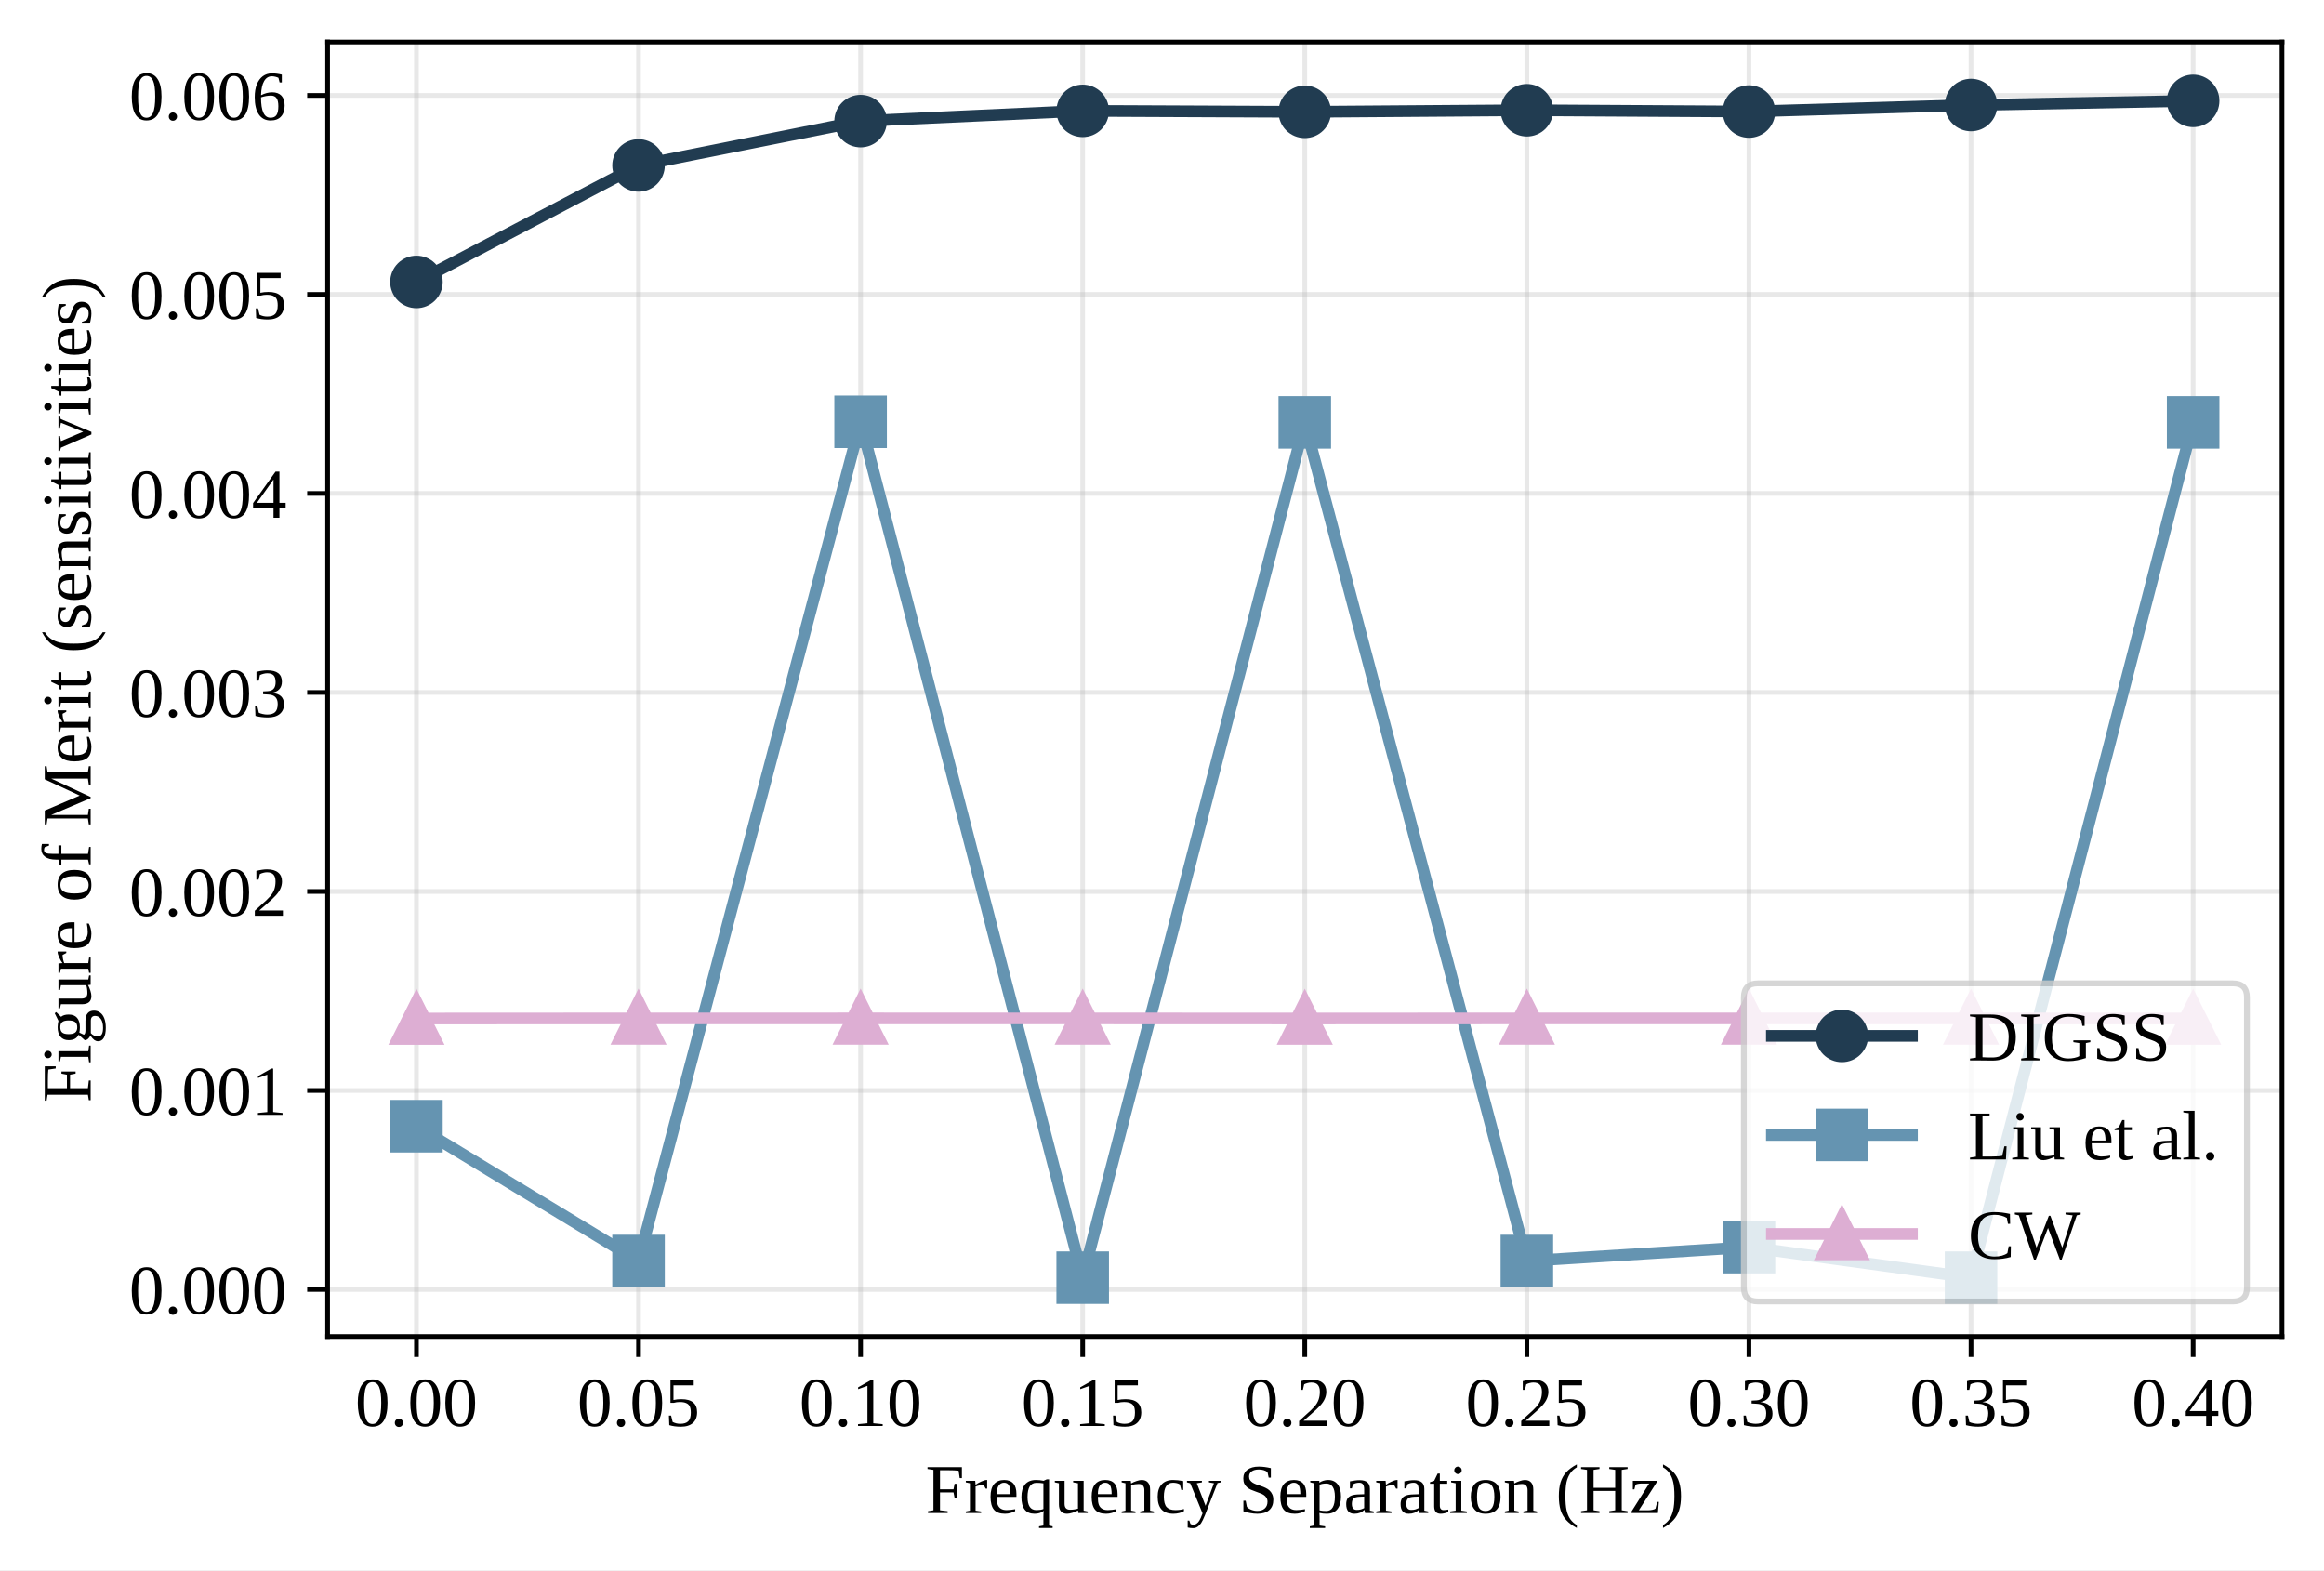
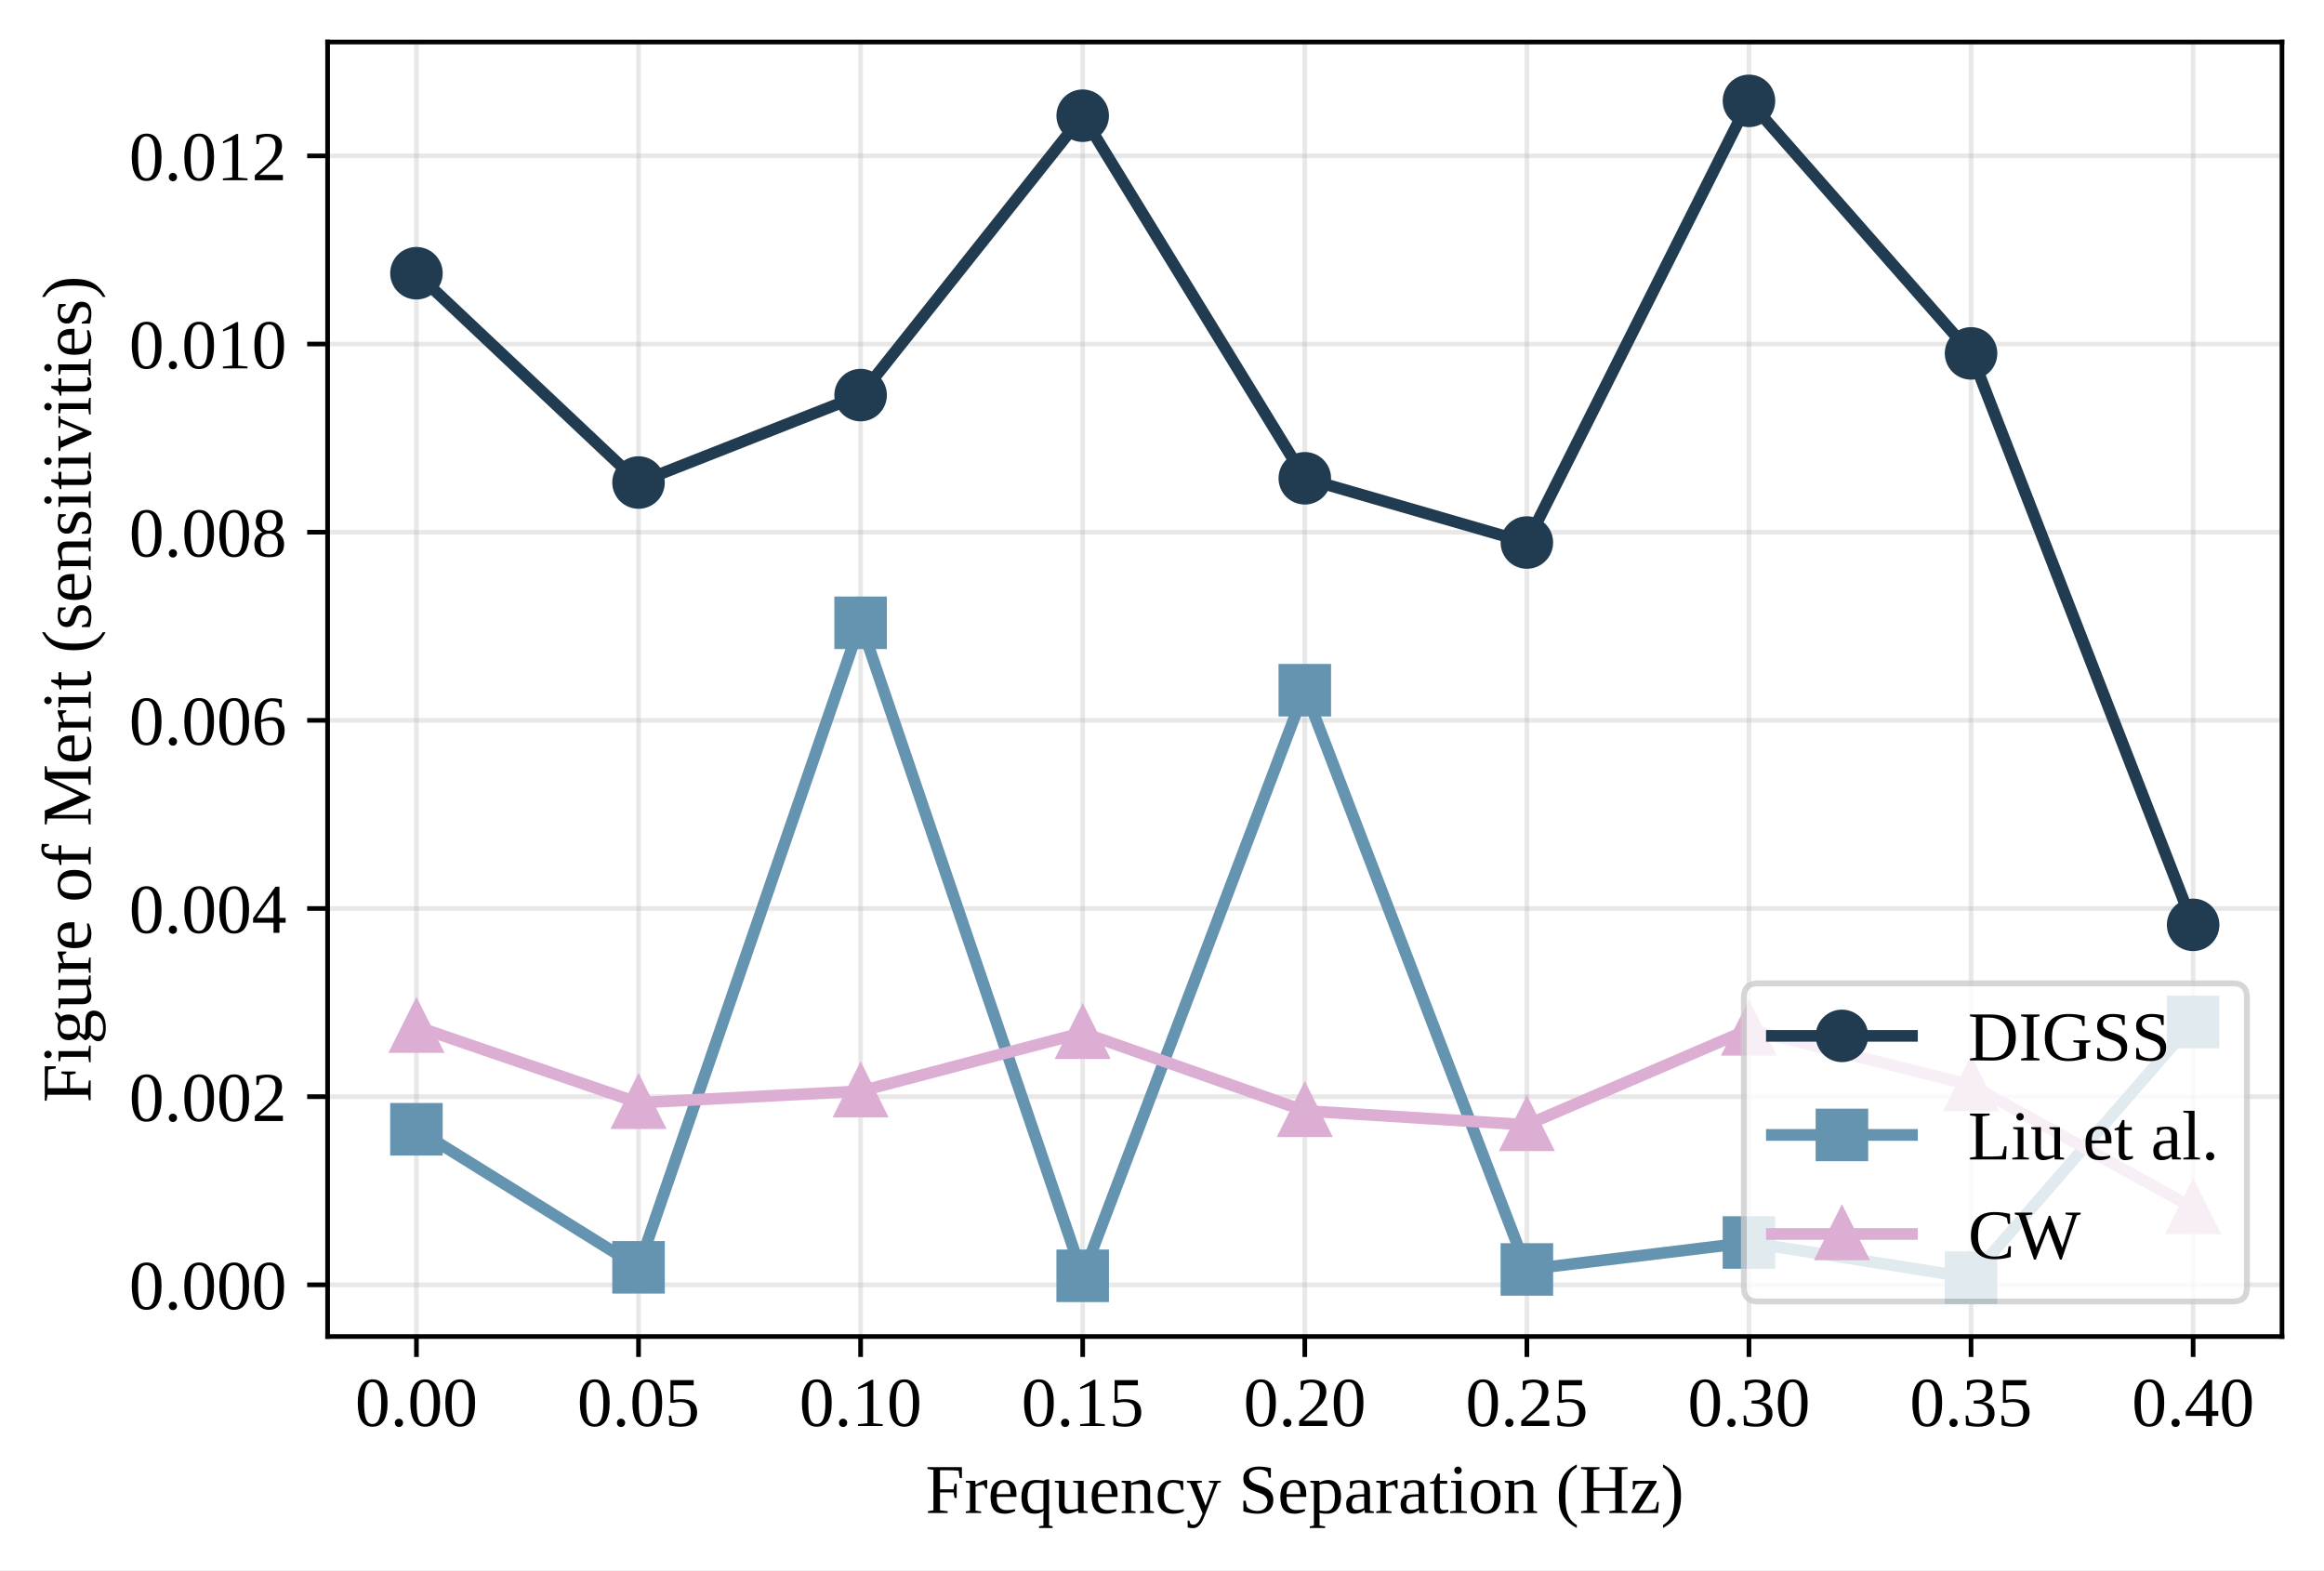
<svg xmlns="http://www.w3.org/2000/svg" xmlns:xlink="http://www.w3.org/1999/xlink" width="398.122pt" height="268.981pt" viewBox="0 0 398.122 268.981" version="1.1">
  <defs>
    <style type="text/css">*{stroke-linejoin: round; stroke-linecap: butt}</style>
  </defs>
  <g id="figure_1">
    <g id="patch_1">
      <path d="M 0 268.981  L 398.122 268.981  L 398.122 0  L 0 0  z " style="fill: #ffffff" />
    </g>
    <g id="axes_1">
      <g id="patch_2">
        <path d="M 56.122 228.96  L 390.922 228.96  L 390.922 7.2  L 56.122 7.2  z " style="fill: #ffffff" />
      </g>
      <g id="matplotlib.axis_1">
        <g id="xtick_1">
          <g id="line2d_1">
-             <path d="M 71.34 228.96  L 71.34 7.2  " clip-path="url(#p230dc18a54)" style="fill: none; stroke: #b0b0b0; stroke-opacity: 0.3; stroke-width: 0.8; stroke-linecap: square" />
+             <path d="M 71.34 228.96  L 71.34 7.2  " clip-path="url(#pbace0aeeb3)" style="fill: none; stroke: #b0b0b0; stroke-opacity: 0.3; stroke-width: 0.8; stroke-linecap: square" />
          </g>
          <g id="line2d_2">
            <defs>
-               <path id="m657483cf18" d="M 0 0  L 0 3.5  " style="stroke: #000000; stroke-width: 0.8" />
+               <path id="m7e9150fbee" d="M 0 0  L 0 3.5  " style="stroke: #000000; stroke-width: 0.8" />
            </defs>
            <g>
-               <use xlink:href="#m657483cf18" x="71.34" y="228.96" style="stroke: #000000; stroke-width: 0.8" />
+               <use xlink:href="#m7e9150fbee" x="71.34" y="228.96" style="stroke: #000000; stroke-width: 0.8" />
            </g>
          </g>
          <g id="text_1">
            <text style="font: 12px 'Times New Roman', 'Times', serif; text-anchor: middle" x="71.34" y="244.292" transform="rotate(-0 71.34006 244.2925)">0.00</text>
          </g>
        </g>
        <g id="xtick_2">
          <g id="line2d_3">
-             <path d="M 109.386 228.96  L 109.386 7.2  " clip-path="url(#p230dc18a54)" style="fill: none; stroke: #b0b0b0; stroke-opacity: 0.3; stroke-width: 0.8; stroke-linecap: square" />
+             <path d="M 109.386 228.96  L 109.386 7.2  " clip-path="url(#pbace0aeeb3)" style="fill: none; stroke: #b0b0b0; stroke-opacity: 0.3; stroke-width: 0.8; stroke-linecap: square" />
          </g>
          <g id="line2d_4">
            <g>
-               <use xlink:href="#m657483cf18" x="109.386" y="228.96" style="stroke: #000000; stroke-width: 0.8" />
+               <use xlink:href="#m7e9150fbee" x="109.386" y="228.96" style="stroke: #000000; stroke-width: 0.8" />
            </g>
          </g>
          <g id="text_2">
            <text style="font: 12px 'Times New Roman', 'Times', serif; text-anchor: middle" x="109.386" y="244.292" transform="rotate(-0 109.3855 244.2925)">0.05</text>
          </g>
        </g>
        <g id="xtick_3">
          <g id="line2d_5">
-             <path d="M 147.431 228.96  L 147.431 7.2  " clip-path="url(#p230dc18a54)" style="fill: none; stroke: #b0b0b0; stroke-opacity: 0.3; stroke-width: 0.8; stroke-linecap: square" />
+             <path d="M 147.431 228.96  L 147.431 7.2  " clip-path="url(#pbace0aeeb3)" style="fill: none; stroke: #b0b0b0; stroke-opacity: 0.3; stroke-width: 0.8; stroke-linecap: square" />
          </g>
          <g id="line2d_6">
            <g>
-               <use xlink:href="#m657483cf18" x="147.431" y="228.96" style="stroke: #000000; stroke-width: 0.8" />
+               <use xlink:href="#m7e9150fbee" x="147.431" y="228.96" style="stroke: #000000; stroke-width: 0.8" />
            </g>
          </g>
          <g id="text_3">
            <text style="font: 12px 'Times New Roman', 'Times', serif; text-anchor: middle" x="147.431" y="244.292" transform="rotate(-0 147.431 244.2925)">0.10</text>
          </g>
        </g>
        <g id="xtick_4">
          <g id="line2d_7">
-             <path d="M 185.476 228.96  L 185.476 7.2  " clip-path="url(#p230dc18a54)" style="fill: none; stroke: #b0b0b0; stroke-opacity: 0.3; stroke-width: 0.8; stroke-linecap: square" />
+             <path d="M 185.476 228.96  L 185.476 7.2  " clip-path="url(#pbace0aeeb3)" style="fill: none; stroke: #b0b0b0; stroke-opacity: 0.3; stroke-width: 0.8; stroke-linecap: square" />
          </g>
          <g id="line2d_8">
            <g>
-               <use xlink:href="#m657483cf18" x="185.476" y="228.96" style="stroke: #000000; stroke-width: 0.8" />
+               <use xlink:href="#m7e9150fbee" x="185.476" y="228.96" style="stroke: #000000; stroke-width: 0.8" />
            </g>
          </g>
          <g id="text_4">
            <text style="font: 12px 'Times New Roman', 'Times', serif; text-anchor: middle" x="185.476" y="244.292" transform="rotate(-0 185.4764 244.2925)">0.15</text>
          </g>
        </g>
        <g id="xtick_5">
          <g id="line2d_9">
-             <path d="M 223.522 228.96  L 223.522 7.2  " clip-path="url(#p230dc18a54)" style="fill: none; stroke: #b0b0b0; stroke-opacity: 0.3; stroke-width: 0.8; stroke-linecap: square" />
+             <path d="M 223.522 228.96  L 223.522 7.2  " clip-path="url(#pbace0aeeb3)" style="fill: none; stroke: #b0b0b0; stroke-opacity: 0.3; stroke-width: 0.8; stroke-linecap: square" />
          </g>
          <g id="line2d_10">
            <g>
-               <use xlink:href="#m657483cf18" x="223.522" y="228.96" style="stroke: #000000; stroke-width: 0.8" />
+               <use xlink:href="#m7e9150fbee" x="223.522" y="228.96" style="stroke: #000000; stroke-width: 0.8" />
            </g>
          </g>
          <g id="text_5">
            <text style="font: 12px 'Times New Roman', 'Times', serif; text-anchor: middle" x="223.522" y="244.292" transform="rotate(-0 223.5219 244.2925)">0.20</text>
          </g>
        </g>
        <g id="xtick_6">
          <g id="line2d_11">
-             <path d="M 261.567 228.96  L 261.567 7.2  " clip-path="url(#p230dc18a54)" style="fill: none; stroke: #b0b0b0; stroke-opacity: 0.3; stroke-width: 0.8; stroke-linecap: square" />
+             <path d="M 261.567 228.96  L 261.567 7.2  " clip-path="url(#pbace0aeeb3)" style="fill: none; stroke: #b0b0b0; stroke-opacity: 0.3; stroke-width: 0.8; stroke-linecap: square" />
          </g>
          <g id="line2d_12">
            <g>
-               <use xlink:href="#m657483cf18" x="261.567" y="228.96" style="stroke: #000000; stroke-width: 0.8" />
+               <use xlink:href="#m7e9150fbee" x="261.567" y="228.96" style="stroke: #000000; stroke-width: 0.8" />
            </g>
          </g>
          <g id="text_6">
            <text style="font: 12px 'Times New Roman', 'Times', serif; text-anchor: middle" x="261.567" y="244.292" transform="rotate(-0 261.5673 244.2925)">0.25</text>
          </g>
        </g>
        <g id="xtick_7">
          <g id="line2d_13">
-             <path d="M 299.613 228.96  L 299.613 7.2  " clip-path="url(#p230dc18a54)" style="fill: none; stroke: #b0b0b0; stroke-opacity: 0.3; stroke-width: 0.8; stroke-linecap: square" />
+             <path d="M 299.613 228.96  L 299.613 7.2  " clip-path="url(#pbace0aeeb3)" style="fill: none; stroke: #b0b0b0; stroke-opacity: 0.3; stroke-width: 0.8; stroke-linecap: square" />
          </g>
          <g id="line2d_14">
            <g>
-               <use xlink:href="#m657483cf18" x="299.613" y="228.96" style="stroke: #000000; stroke-width: 0.8" />
+               <use xlink:href="#m7e9150fbee" x="299.613" y="228.96" style="stroke: #000000; stroke-width: 0.8" />
            </g>
          </g>
          <g id="text_7">
            <text style="font: 12px 'Times New Roman', 'Times', serif; text-anchor: middle" x="299.613" y="244.292" transform="rotate(-0 299.6128 244.2925)">0.30</text>
          </g>
        </g>
        <g id="xtick_8">
          <g id="line2d_15">
-             <path d="M 337.658 228.96  L 337.658 7.2  " clip-path="url(#p230dc18a54)" style="fill: none; stroke: #b0b0b0; stroke-opacity: 0.3; stroke-width: 0.8; stroke-linecap: square" />
+             <path d="M 337.658 228.96  L 337.658 7.2  " clip-path="url(#pbace0aeeb3)" style="fill: none; stroke: #b0b0b0; stroke-opacity: 0.3; stroke-width: 0.8; stroke-linecap: square" />
          </g>
          <g id="line2d_16">
            <g>
-               <use xlink:href="#m657483cf18" x="337.658" y="228.96" style="stroke: #000000; stroke-width: 0.8" />
+               <use xlink:href="#m7e9150fbee" x="337.658" y="228.96" style="stroke: #000000; stroke-width: 0.8" />
            </g>
          </g>
          <g id="text_8">
            <text style="font: 12px 'Times New Roman', 'Times', serif; text-anchor: middle" x="337.658" y="244.292" transform="rotate(-0 337.6582 244.2925)">0.35</text>
          </g>
        </g>
        <g id="xtick_9">
          <g id="line2d_17">
-             <path d="M 375.704 228.96  L 375.704 7.2  " clip-path="url(#p230dc18a54)" style="fill: none; stroke: #b0b0b0; stroke-opacity: 0.3; stroke-width: 0.8; stroke-linecap: square" />
+             <path d="M 375.704 228.96  L 375.704 7.2  " clip-path="url(#pbace0aeeb3)" style="fill: none; stroke: #b0b0b0; stroke-opacity: 0.3; stroke-width: 0.8; stroke-linecap: square" />
          </g>
          <g id="line2d_18">
            <g>
-               <use xlink:href="#m657483cf18" x="375.704" y="228.96" style="stroke: #000000; stroke-width: 0.8" />
+               <use xlink:href="#m7e9150fbee" x="375.704" y="228.96" style="stroke: #000000; stroke-width: 0.8" />
            </g>
          </g>
          <g id="text_9">
            <text style="font: 12px 'Times New Roman', 'Times', serif; text-anchor: middle" x="375.704" y="244.292" transform="rotate(-0 375.7037 244.2925)">0.40</text>
          </g>
        </g>
        <g id="text_10">
          <text style="font: 12px 'Times New Roman', 'Times', serif; text-anchor: middle" x="223.522" y="259.192" transform="rotate(-0 223.5219 259.1919)">Frequency Separation (Hz)</text>
        </g>
      </g>
      <g id="matplotlib.axis_2">
        <g id="ytick_1">
          <g id="line2d_19">
-             <path d="M 56.122 220.904  L 390.922 220.904  " clip-path="url(#p230dc18a54)" style="fill: none; stroke: #b0b0b0; stroke-opacity: 0.3; stroke-width: 0.8; stroke-linecap: square" />
+             <path d="M 56.122 220.103  L 390.922 220.103  " clip-path="url(#pbace0aeeb3)" style="fill: none; stroke: #b0b0b0; stroke-opacity: 0.3; stroke-width: 0.8; stroke-linecap: square" />
          </g>
          <g id="line2d_20">
            <defs>
-               <path id="m6c6e6bea4b" d="M 0 0  L -3.5 0  " style="stroke: #000000; stroke-width: 0.8" />
+               <path id="md3e3c14c14" d="M 0 0  L -3.5 0  " style="stroke: #000000; stroke-width: 0.8" />
            </defs>
            <g>
-               <use xlink:href="#m6c6e6bea4b" x="56.122" y="220.904" style="stroke: #000000; stroke-width: 0.8" />
+               <use xlink:href="#md3e3c14c14" x="56.122" y="220.103" style="stroke: #000000; stroke-width: 0.8" />
            </g>
          </g>
          <g id="text_11">
-             <text style="font: 12px 'Times New Roman', 'Times', serif; text-anchor: end" x="49.122" y="225.07" transform="rotate(-0 49.12188 225.0699)">0.000</text>
+             <text style="font: 12px 'Times New Roman', 'Times', serif; text-anchor: end" x="49.122" y="224.269" transform="rotate(-0 49.12188 224.2694)">0.000</text>
          </g>
        </g>
        <g id="ytick_2">
          <g id="line2d_21">
-             <path d="M 56.122 186.811  L 390.922 186.811  " clip-path="url(#p230dc18a54)" style="fill: none; stroke: #b0b0b0; stroke-opacity: 0.3; stroke-width: 0.8; stroke-linecap: square" />
+             <path d="M 56.122 187.87  L 390.922 187.87  " clip-path="url(#pbace0aeeb3)" style="fill: none; stroke: #b0b0b0; stroke-opacity: 0.3; stroke-width: 0.8; stroke-linecap: square" />
          </g>
          <g id="line2d_22">
            <g>
-               <use xlink:href="#m6c6e6bea4b" x="56.122" y="186.811" style="stroke: #000000; stroke-width: 0.8" />
+               <use xlink:href="#md3e3c14c14" x="56.122" y="187.87" style="stroke: #000000; stroke-width: 0.8" />
            </g>
          </g>
          <g id="text_12">
-             <text style="font: 12px 'Times New Roman', 'Times', serif; text-anchor: end" x="49.122" y="190.977" transform="rotate(-0 49.12188 190.9774)">0.001</text>
+             <text style="font: 12px 'Times New Roman', 'Times', serif; text-anchor: end" x="49.122" y="192.036" transform="rotate(-0 49.12188 192.0365)">0.002</text>
          </g>
        </g>
        <g id="ytick_3">
          <g id="line2d_23">
-             <path d="M 56.122 152.719  L 390.922 152.719  " clip-path="url(#p230dc18a54)" style="fill: none; stroke: #b0b0b0; stroke-opacity: 0.3; stroke-width: 0.8; stroke-linecap: square" />
+             <path d="M 56.122 155.637  L 390.922 155.637  " clip-path="url(#pbace0aeeb3)" style="fill: none; stroke: #b0b0b0; stroke-opacity: 0.3; stroke-width: 0.8; stroke-linecap: square" />
          </g>
          <g id="line2d_24">
            <g>
-               <use xlink:href="#m6c6e6bea4b" x="56.122" y="152.719" style="stroke: #000000; stroke-width: 0.8" />
+               <use xlink:href="#md3e3c14c14" x="56.122" y="155.637" style="stroke: #000000; stroke-width: 0.8" />
            </g>
          </g>
          <g id="text_13">
-             <text style="font: 12px 'Times New Roman', 'Times', serif; text-anchor: end" x="49.122" y="156.885" transform="rotate(-0 49.12188 156.8849)">0.002</text>
+             <text style="font: 12px 'Times New Roman', 'Times', serif; text-anchor: end" x="49.122" y="159.804" transform="rotate(-0 49.12188 159.8036)">0.004</text>
          </g>
        </g>
        <g id="ytick_4">
          <g id="line2d_25">
-             <path d="M 56.122 118.626  L 390.922 118.626  " clip-path="url(#p230dc18a54)" style="fill: none; stroke: #b0b0b0; stroke-opacity: 0.3; stroke-width: 0.8; stroke-linecap: square" />
+             <path d="M 56.122 123.404  L 390.922 123.404  " clip-path="url(#pbace0aeeb3)" style="fill: none; stroke: #b0b0b0; stroke-opacity: 0.3; stroke-width: 0.8; stroke-linecap: square" />
          </g>
          <g id="line2d_26">
            <g>
-               <use xlink:href="#m6c6e6bea4b" x="56.122" y="118.626" style="stroke: #000000; stroke-width: 0.8" />
+               <use xlink:href="#md3e3c14c14" x="56.122" y="123.404" style="stroke: #000000; stroke-width: 0.8" />
            </g>
          </g>
          <g id="text_14">
-             <text style="font: 12px 'Times New Roman', 'Times', serif; text-anchor: end" x="49.122" y="122.792" transform="rotate(-0 49.12188 122.7924)">0.003</text>
+             <text style="font: 12px 'Times New Roman', 'Times', serif; text-anchor: end" x="49.122" y="127.571" transform="rotate(-0 49.12188 127.5707)">0.006</text>
          </g>
        </g>
        <g id="ytick_5">
          <g id="line2d_27">
-             <path d="M 56.122 84.534  L 390.922 84.534  " clip-path="url(#p230dc18a54)" style="fill: none; stroke: #b0b0b0; stroke-opacity: 0.3; stroke-width: 0.8; stroke-linecap: square" />
+             <path d="M 56.122 91.172  L 390.922 91.172  " clip-path="url(#pbace0aeeb3)" style="fill: none; stroke: #b0b0b0; stroke-opacity: 0.3; stroke-width: 0.8; stroke-linecap: square" />
          </g>
          <g id="line2d_28">
            <g>
-               <use xlink:href="#m6c6e6bea4b" x="56.122" y="84.534" style="stroke: #000000; stroke-width: 0.8" />
+               <use xlink:href="#md3e3c14c14" x="56.122" y="91.172" style="stroke: #000000; stroke-width: 0.8" />
            </g>
          </g>
          <g id="text_15">
-             <text style="font: 12px 'Times New Roman', 'Times', serif; text-anchor: end" x="49.122" y="88.7" transform="rotate(-0 49.12188 88.69984)">0.004</text>
+             <text style="font: 12px 'Times New Roman', 'Times', serif; text-anchor: end" x="49.122" y="95.338" transform="rotate(-0 49.12188 95.33776)">0.008</text>
          </g>
        </g>
        <g id="ytick_6">
          <g id="line2d_29">
-             <path d="M 56.122 50.441  L 390.922 50.441  " clip-path="url(#p230dc18a54)" style="fill: none; stroke: #b0b0b0; stroke-opacity: 0.3; stroke-width: 0.8; stroke-linecap: square" />
+             <path d="M 56.122 58.939  L 390.922 58.939  " clip-path="url(#pbace0aeeb3)" style="fill: none; stroke: #b0b0b0; stroke-opacity: 0.3; stroke-width: 0.8; stroke-linecap: square" />
          </g>
          <g id="line2d_30">
            <g>
-               <use xlink:href="#m6c6e6bea4b" x="56.122" y="50.441" style="stroke: #000000; stroke-width: 0.8" />
+               <use xlink:href="#md3e3c14c14" x="56.122" y="58.939" style="stroke: #000000; stroke-width: 0.8" />
            </g>
          </g>
          <g id="text_16">
-             <text style="font: 12px 'Times New Roman', 'Times', serif; text-anchor: end" x="49.122" y="54.607" transform="rotate(-0 49.12188 54.60732)">0.005</text>
+             <text style="font: 12px 'Times New Roman', 'Times', serif; text-anchor: end" x="49.122" y="63.105" transform="rotate(-0 49.12188 63.10485)">0.010</text>
          </g>
        </g>
        <g id="ytick_7">
          <g id="line2d_31">
-             <path d="M 56.122 16.349  L 390.922 16.349  " clip-path="url(#p230dc18a54)" style="fill: none; stroke: #b0b0b0; stroke-opacity: 0.3; stroke-width: 0.8; stroke-linecap: square" />
+             <path d="M 56.122 26.706  L 390.922 26.706  " clip-path="url(#pbace0aeeb3)" style="fill: none; stroke: #b0b0b0; stroke-opacity: 0.3; stroke-width: 0.8; stroke-linecap: square" />
          </g>
          <g id="line2d_32">
            <g>
-               <use xlink:href="#m6c6e6bea4b" x="56.122" y="16.349" style="stroke: #000000; stroke-width: 0.8" />
+               <use xlink:href="#md3e3c14c14" x="56.122" y="26.706" style="stroke: #000000; stroke-width: 0.8" />
            </g>
          </g>
          <g id="text_17">
-             <text style="font: 12px 'Times New Roman', 'Times', serif; text-anchor: end" x="49.122" y="20.515" transform="rotate(-0 49.12188 20.51481)">0.006</text>
+             <text style="font: 12px 'Times New Roman', 'Times', serif; text-anchor: end" x="49.122" y="30.872" transform="rotate(-0 49.12188 30.87195)">0.012</text>
          </g>
        </g>
        <g id="text_18">
          <text style="font: 12px 'Times New Roman', 'Times', serif; text-anchor: middle" x="15.533" y="118.08" transform="rotate(-90 15.5325 118.08)">Figure of Merit (sensitivities)</text>
        </g>
      </g>
      <g id="line2d_33">
-         <path d="M 71.34 48.3  L 109.386 28.342  L 147.431 20.744  L 185.476 18.991  L 223.522 19.159  L 261.567 18.885  L 299.613 19.108  L 337.658 17.992  L 375.704 17.28  " clip-path="url(#p230dc18a54)" style="fill: none; stroke: #213c51; stroke-width: 2; stroke-linecap: square" />
+         <path d="M 71.34 46.806  L 109.386 82.662  L 147.431 67.684  L 185.476 19.823  L 223.522 81.937  L 261.567 92.942  L 299.613 17.28  L 337.658 60.539  L 375.704 158.439  " clip-path="url(#pbace0aeeb3)" style="fill: none; stroke: #213c51; stroke-width: 2; stroke-linecap: square" />
        <defs>
-           <path id="m0784c4aa31" d="M 0 4  C 1.061 4 2.078 3.579 2.828 2.828  C 3.579 2.078 4 1.061 4 0  C 4 -1.061 3.579 -2.078 2.828 -2.828  C 2.078 -3.579 1.061 -4 0 -4  C -1.061 -4 -2.078 -3.579 -2.828 -2.828  C -3.579 -2.078 -4 -1.061 -4 0  C -4 1.061 -3.579 2.078 -2.828 2.828  C -2.078 3.579 -1.061 4 0 4  z " style="stroke: #213c51" />
+           <path id="m5bfdccffa9" d="M 0 4  C 1.061 4 2.078 3.579 2.828 2.828  C 3.579 2.078 4 1.061 4 0  C 4 -1.061 3.579 -2.078 2.828 -2.828  C 2.078 -3.579 1.061 -4 0 -4  C -1.061 -4 -2.078 -3.579 -2.828 -2.828  C -3.579 -2.078 -4 -1.061 -4 0  C -4 1.061 -3.579 2.078 -2.828 2.828  C -2.078 3.579 -1.061 4 0 4  z " style="stroke: #213c51" />
        </defs>
-         <g clip-path="url(#p230dc18a54)">
-           <use xlink:href="#m0784c4aa31" x="71.34" y="48.3" style="fill: #213c51; stroke: #213c51" />
-           <use xlink:href="#m0784c4aa31" x="109.386" y="28.342" style="fill: #213c51; stroke: #213c51" />
-           <use xlink:href="#m0784c4aa31" x="147.431" y="20.744" style="fill: #213c51; stroke: #213c51" />
-           <use xlink:href="#m0784c4aa31" x="185.476" y="18.991" style="fill: #213c51; stroke: #213c51" />
-           <use xlink:href="#m0784c4aa31" x="223.522" y="19.159" style="fill: #213c51; stroke: #213c51" />
-           <use xlink:href="#m0784c4aa31" x="261.567" y="18.885" style="fill: #213c51; stroke: #213c51" />
-           <use xlink:href="#m0784c4aa31" x="299.613" y="19.108" style="fill: #213c51; stroke: #213c51" />
-           <use xlink:href="#m0784c4aa31" x="337.658" y="17.992" style="fill: #213c51; stroke: #213c51" />
-           <use xlink:href="#m0784c4aa31" x="375.704" y="17.28" style="fill: #213c51; stroke: #213c51" />
+         <g clip-path="url(#pbace0aeeb3)">
+           <use xlink:href="#m5bfdccffa9" x="71.34" y="46.806" style="fill: #213c51; stroke: #213c51" />
+           <use xlink:href="#m5bfdccffa9" x="109.386" y="82.662" style="fill: #213c51; stroke: #213c51" />
+           <use xlink:href="#m5bfdccffa9" x="147.431" y="67.684" style="fill: #213c51; stroke: #213c51" />
+           <use xlink:href="#m5bfdccffa9" x="185.476" y="19.823" style="fill: #213c51; stroke: #213c51" />
+           <use xlink:href="#m5bfdccffa9" x="223.522" y="81.937" style="fill: #213c51; stroke: #213c51" />
+           <use xlink:href="#m5bfdccffa9" x="261.567" y="92.942" style="fill: #213c51; stroke: #213c51" />
+           <use xlink:href="#m5bfdccffa9" x="299.613" y="17.28" style="fill: #213c51; stroke: #213c51" />
+           <use xlink:href="#m5bfdccffa9" x="337.658" y="60.539" style="fill: #213c51; stroke: #213c51" />
+           <use xlink:href="#m5bfdccffa9" x="375.704" y="158.439" style="fill: #213c51; stroke: #213c51" />
        </g>
      </g>
      <g id="line2d_34">
-         <path d="M 71.34 192.934  L 109.386 216.027  L 147.431 72.257  L 185.476 218.88  L 223.522 72.357  L 261.567 216.026  L 299.613 213.645  L 337.658 218.88  L 375.704 72.357  " clip-path="url(#p230dc18a54)" style="fill: none; stroke: #6594b1; stroke-width: 2; stroke-linecap: square" />
+         <path d="M 71.34 193.458  L 109.386 217.108  L 147.431 106.693  L 185.476 218.56  L 223.522 118.241  L 261.567 217.471  L 299.613 212.854  L 337.658 218.88  L 375.704 175.083  " clip-path="url(#pbace0aeeb3)" style="fill: none; stroke: #6594b1; stroke-width: 2; stroke-linecap: square" />
        <defs>
-           <path id="m197e064aa2" d="M -4 4  L 4 4  L 4 -4  L -4 -4  z " style="stroke: #6594b1; stroke-linejoin: miter" />
+           <path id="me0d75be18c" d="M -4 4  L 4 4  L 4 -4  L -4 -4  z " style="stroke: #6594b1; stroke-linejoin: miter" />
        </defs>
-         <g clip-path="url(#p230dc18a54)">
-           <use xlink:href="#m197e064aa2" x="71.34" y="192.934" style="fill: #6594b1; stroke: #6594b1; stroke-linejoin: miter" />
-           <use xlink:href="#m197e064aa2" x="109.386" y="216.027" style="fill: #6594b1; stroke: #6594b1; stroke-linejoin: miter" />
-           <use xlink:href="#m197e064aa2" x="147.431" y="72.257" style="fill: #6594b1; stroke: #6594b1; stroke-linejoin: miter" />
-           <use xlink:href="#m197e064aa2" x="185.476" y="218.88" style="fill: #6594b1; stroke: #6594b1; stroke-linejoin: miter" />
-           <use xlink:href="#m197e064aa2" x="223.522" y="72.357" style="fill: #6594b1; stroke: #6594b1; stroke-linejoin: miter" />
-           <use xlink:href="#m197e064aa2" x="261.567" y="216.026" style="fill: #6594b1; stroke: #6594b1; stroke-linejoin: miter" />
-           <use xlink:href="#m197e064aa2" x="299.613" y="213.645" style="fill: #6594b1; stroke: #6594b1; stroke-linejoin: miter" />
-           <use xlink:href="#m197e064aa2" x="337.658" y="218.88" style="fill: #6594b1; stroke: #6594b1; stroke-linejoin: miter" />
-           <use xlink:href="#m197e064aa2" x="375.704" y="72.357" style="fill: #6594b1; stroke: #6594b1; stroke-linejoin: miter" />
+         <g clip-path="url(#pbace0aeeb3)">
+           <use xlink:href="#me0d75be18c" x="71.34" y="193.458" style="fill: #6594b1; stroke: #6594b1; stroke-linejoin: miter" />
+           <use xlink:href="#me0d75be18c" x="109.386" y="217.108" style="fill: #6594b1; stroke: #6594b1; stroke-linejoin: miter" />
+           <use xlink:href="#me0d75be18c" x="147.431" y="106.693" style="fill: #6594b1; stroke: #6594b1; stroke-linejoin: miter" />
+           <use xlink:href="#me0d75be18c" x="185.476" y="218.56" style="fill: #6594b1; stroke: #6594b1; stroke-linejoin: miter" />
+           <use xlink:href="#me0d75be18c" x="223.522" y="118.241" style="fill: #6594b1; stroke: #6594b1; stroke-linejoin: miter" />
+           <use xlink:href="#me0d75be18c" x="261.567" y="217.471" style="fill: #6594b1; stroke: #6594b1; stroke-linejoin: miter" />
+           <use xlink:href="#me0d75be18c" x="299.613" y="212.854" style="fill: #6594b1; stroke: #6594b1; stroke-linejoin: miter" />
+           <use xlink:href="#me0d75be18c" x="337.658" y="218.88" style="fill: #6594b1; stroke: #6594b1; stroke-linejoin: miter" />
+           <use xlink:href="#me0d75be18c" x="375.704" y="175.083" style="fill: #6594b1; stroke: #6594b1; stroke-linejoin: miter" />
        </g>
      </g>
      <g id="line2d_35">
-         <path d="M 71.34 174.483  L 109.386 174.463  L 147.431 174.459  L 185.476 174.463  L 223.522 174.478  L 261.567 174.462  L 299.613 174.46  L 337.658 174.465  L 375.704 174.478  " clip-path="url(#p230dc18a54)" style="fill: none; stroke: #ddaed3; stroke-width: 2; stroke-linecap: square" />
+         <path d="M 71.34 175.867  L 109.386 188.909  L 147.431 186.923  L 185.476 176.921  L 223.522 190.298  L 261.567 192.696  L 299.613 176.348  L 337.658 185.883  L 375.704 206.931  " clip-path="url(#pbace0aeeb3)" style="fill: none; stroke: #ddaed3; stroke-width: 2; stroke-linecap: square" />
        <defs>
-           <path id="m81926ee3a4" d="M 0 -4  L -4 4  L 4 4  z " style="stroke: #ddaed3; stroke-linejoin: miter" />
+           <path id="mc04c8542ce" d="M 0 -4  L -4 4  L 4 4  z " style="stroke: #ddaed3; stroke-linejoin: miter" />
        </defs>
-         <g clip-path="url(#p230dc18a54)">
-           <use xlink:href="#m81926ee3a4" x="71.34" y="174.483" style="fill: #ddaed3; stroke: #ddaed3; stroke-linejoin: miter" />
-           <use xlink:href="#m81926ee3a4" x="109.386" y="174.463" style="fill: #ddaed3; stroke: #ddaed3; stroke-linejoin: miter" />
-           <use xlink:href="#m81926ee3a4" x="147.431" y="174.459" style="fill: #ddaed3; stroke: #ddaed3; stroke-linejoin: miter" />
-           <use xlink:href="#m81926ee3a4" x="185.476" y="174.463" style="fill: #ddaed3; stroke: #ddaed3; stroke-linejoin: miter" />
-           <use xlink:href="#m81926ee3a4" x="223.522" y="174.478" style="fill: #ddaed3; stroke: #ddaed3; stroke-linejoin: miter" />
-           <use xlink:href="#m81926ee3a4" x="261.567" y="174.462" style="fill: #ddaed3; stroke: #ddaed3; stroke-linejoin: miter" />
-           <use xlink:href="#m81926ee3a4" x="299.613" y="174.46" style="fill: #ddaed3; stroke: #ddaed3; stroke-linejoin: miter" />
-           <use xlink:href="#m81926ee3a4" x="337.658" y="174.465" style="fill: #ddaed3; stroke: #ddaed3; stroke-linejoin: miter" />
-           <use xlink:href="#m81926ee3a4" x="375.704" y="174.478" style="fill: #ddaed3; stroke: #ddaed3; stroke-linejoin: miter" />
+         <g clip-path="url(#pbace0aeeb3)">
+           <use xlink:href="#mc04c8542ce" x="71.34" y="175.867" style="fill: #ddaed3; stroke: #ddaed3; stroke-linejoin: miter" />
+           <use xlink:href="#mc04c8542ce" x="109.386" y="188.909" style="fill: #ddaed3; stroke: #ddaed3; stroke-linejoin: miter" />
+           <use xlink:href="#mc04c8542ce" x="147.431" y="186.923" style="fill: #ddaed3; stroke: #ddaed3; stroke-linejoin: miter" />
+           <use xlink:href="#mc04c8542ce" x="185.476" y="176.921" style="fill: #ddaed3; stroke: #ddaed3; stroke-linejoin: miter" />
+           <use xlink:href="#mc04c8542ce" x="223.522" y="190.298" style="fill: #ddaed3; stroke: #ddaed3; stroke-linejoin: miter" />
+           <use xlink:href="#mc04c8542ce" x="261.567" y="192.696" style="fill: #ddaed3; stroke: #ddaed3; stroke-linejoin: miter" />
+           <use xlink:href="#mc04c8542ce" x="299.613" y="176.348" style="fill: #ddaed3; stroke: #ddaed3; stroke-linejoin: miter" />
+           <use xlink:href="#mc04c8542ce" x="337.658" y="185.883" style="fill: #ddaed3; stroke: #ddaed3; stroke-linejoin: miter" />
+           <use xlink:href="#mc04c8542ce" x="375.704" y="206.931" style="fill: #ddaed3; stroke: #ddaed3; stroke-linejoin: miter" />
        </g>
      </g>
      <g id="patch_3">
        <path d="M 56.122 228.96  L 56.122 7.2  " style="fill: none; stroke: #000000; stroke-width: 0.8; stroke-linejoin: miter; stroke-linecap: square" />
      </g>
      <g id="patch_4">
        <path d="M 390.922 228.96  L 390.922 7.2  " style="fill: none; stroke: #000000; stroke-width: 0.8; stroke-linejoin: miter; stroke-linecap: square" />
      </g>
      <g id="patch_5">
        <path d="M 56.122 228.96  L 390.922 228.96  " style="fill: none; stroke: #000000; stroke-width: 0.8; stroke-linejoin: miter; stroke-linecap: square" />
      </g>
      <g id="patch_6">
        <path d="M 56.122 7.2  L 390.922 7.2  " style="fill: none; stroke: #000000; stroke-width: 0.8; stroke-linejoin: miter; stroke-linecap: square" />
      </g>
      <g id="legend_1">
        <g id="patch_7">
          <path d="M 301.137 222.96  L 382.522 222.96  Q 384.922 222.96 384.922 220.56  L 384.922 170.859  Q 384.922 168.459 382.522 168.459  L 301.137 168.459  Q 298.738 168.459 298.738 170.859  L 298.738 220.56  Q 298.738 222.96 301.137 222.96  z " style="fill: #ffffff; opacity: 0.8; stroke: #cccccc; stroke-linejoin: miter" />
        </g>
        <g id="line2d_36">
          <path d="M 303.538 177.459  L 315.538 177.459  L 327.538 177.459  " style="fill: none; stroke: #213c51; stroke-width: 2; stroke-linecap: square" />
          <g>
-             <use xlink:href="#m0784c4aa31" x="315.538" y="177.459" style="fill: #213c51; stroke: #213c51" />
+             <use xlink:href="#m5bfdccffa9" x="315.538" y="177.459" style="fill: #213c51; stroke: #213c51" />
          </g>
        </g>
        <g id="text_19">
          <text style="font: 12px 'Times New Roman', 'Times', serif; text-anchor: start" x="337.137" y="181.659" transform="rotate(-0 337.1375 181.6594)">DIGSS</text>
        </g>
        <g id="line2d_37">
          <path d="M 303.538 194.426  L 315.538 194.426  L 327.538 194.426  " style="fill: none; stroke: #6594b1; stroke-width: 2; stroke-linecap: square" />
          <g>
-             <use xlink:href="#m197e064aa2" x="315.538" y="194.426" style="fill: #6594b1; stroke: #6594b1; stroke-linejoin: miter" />
+             <use xlink:href="#me0d75be18c" x="315.538" y="194.426" style="fill: #6594b1; stroke: #6594b1; stroke-linejoin: miter" />
          </g>
        </g>
        <g id="text_20">
          <text style="font: 12px 'Times New Roman', 'Times', serif; text-anchor: start" x="337.137" y="198.626" transform="rotate(-0 337.1375 198.6262)">Liu et al.</text>
        </g>
        <g id="line2d_38">
          <path d="M 303.538 211.393  L 315.538 211.393  L 327.538 211.393  " style="fill: none; stroke: #ddaed3; stroke-width: 2; stroke-linecap: square" />
          <g>
-             <use xlink:href="#m81926ee3a4" x="315.538" y="211.393" style="fill: #ddaed3; stroke: #ddaed3; stroke-linejoin: miter" />
+             <use xlink:href="#mc04c8542ce" x="315.538" y="211.393" style="fill: #ddaed3; stroke: #ddaed3; stroke-linejoin: miter" />
          </g>
        </g>
        <g id="text_21">
          <text style="font: 12px 'Times New Roman', 'Times', serif; text-anchor: start" x="337.137" y="215.593" transform="rotate(-0 337.1375 215.5931)">CW</text>
        </g>
      </g>
    </g>
  </g>
  <defs>
-     <clipPath id="p230dc18a54">
+     <clipPath id="pbace0aeeb3">
      <rect x="56.122" y="7.2" width="334.8" height="221.76" />
    </clipPath>
  </defs>
</svg>
